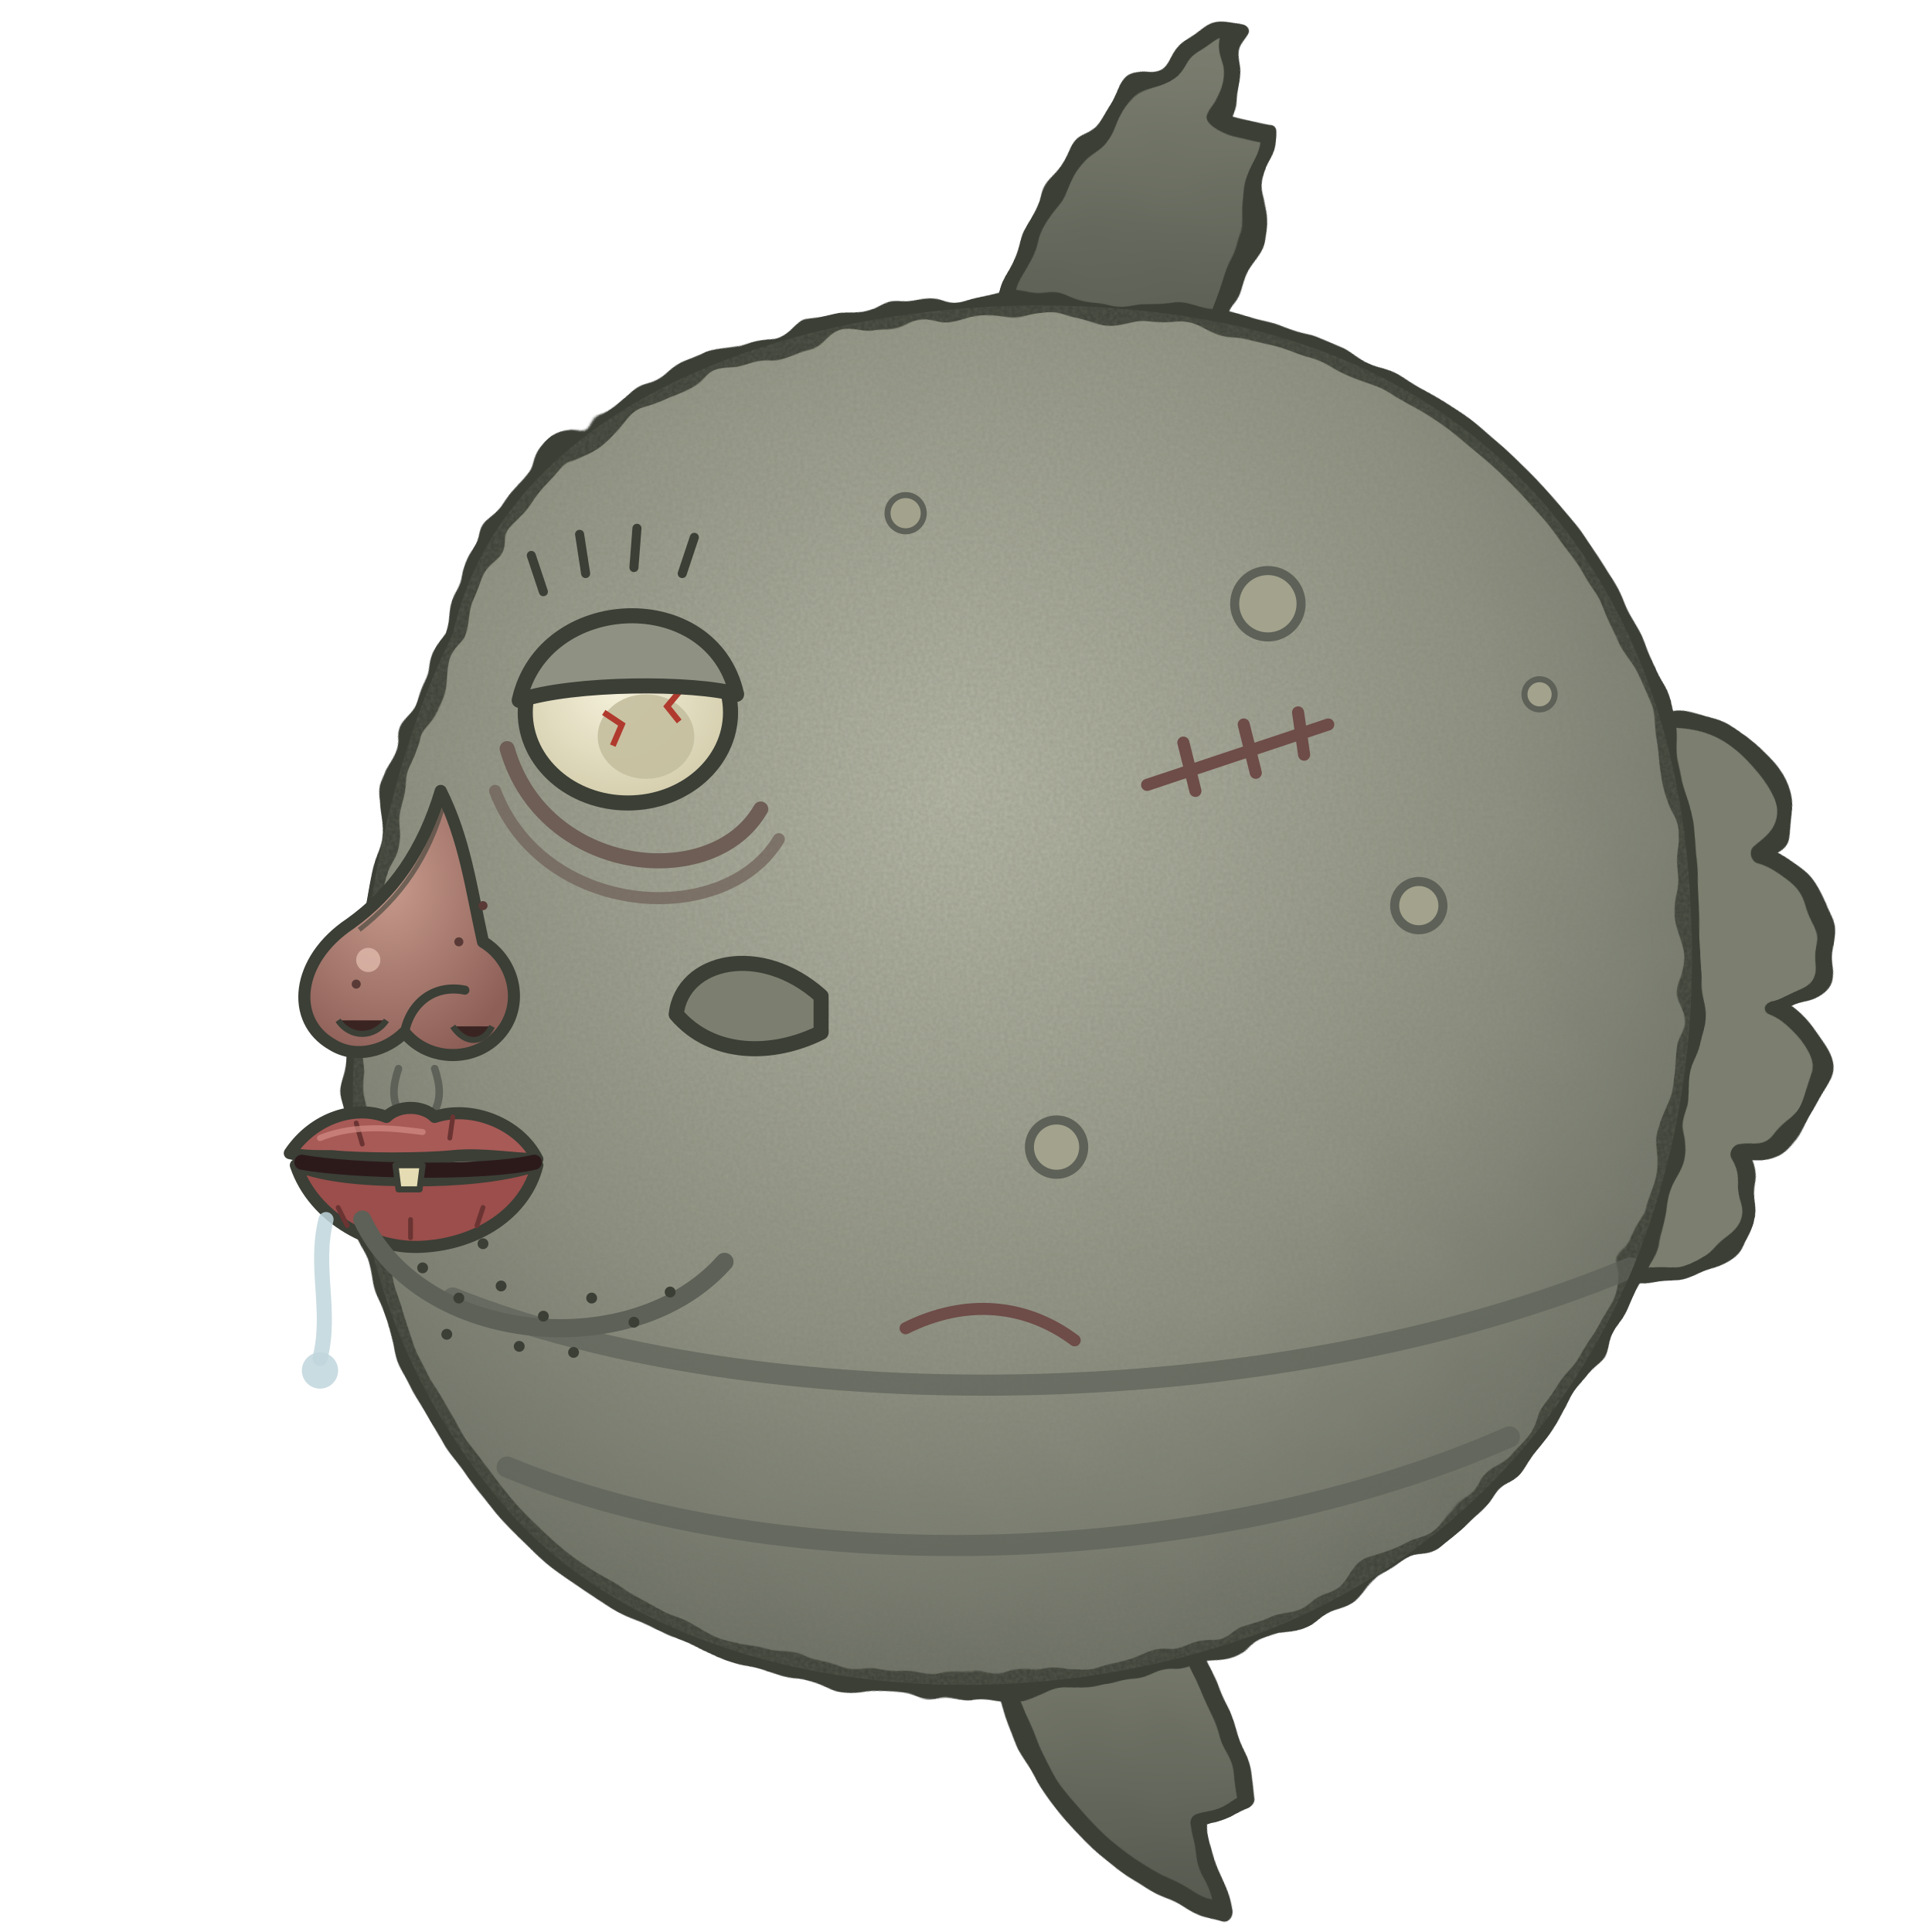
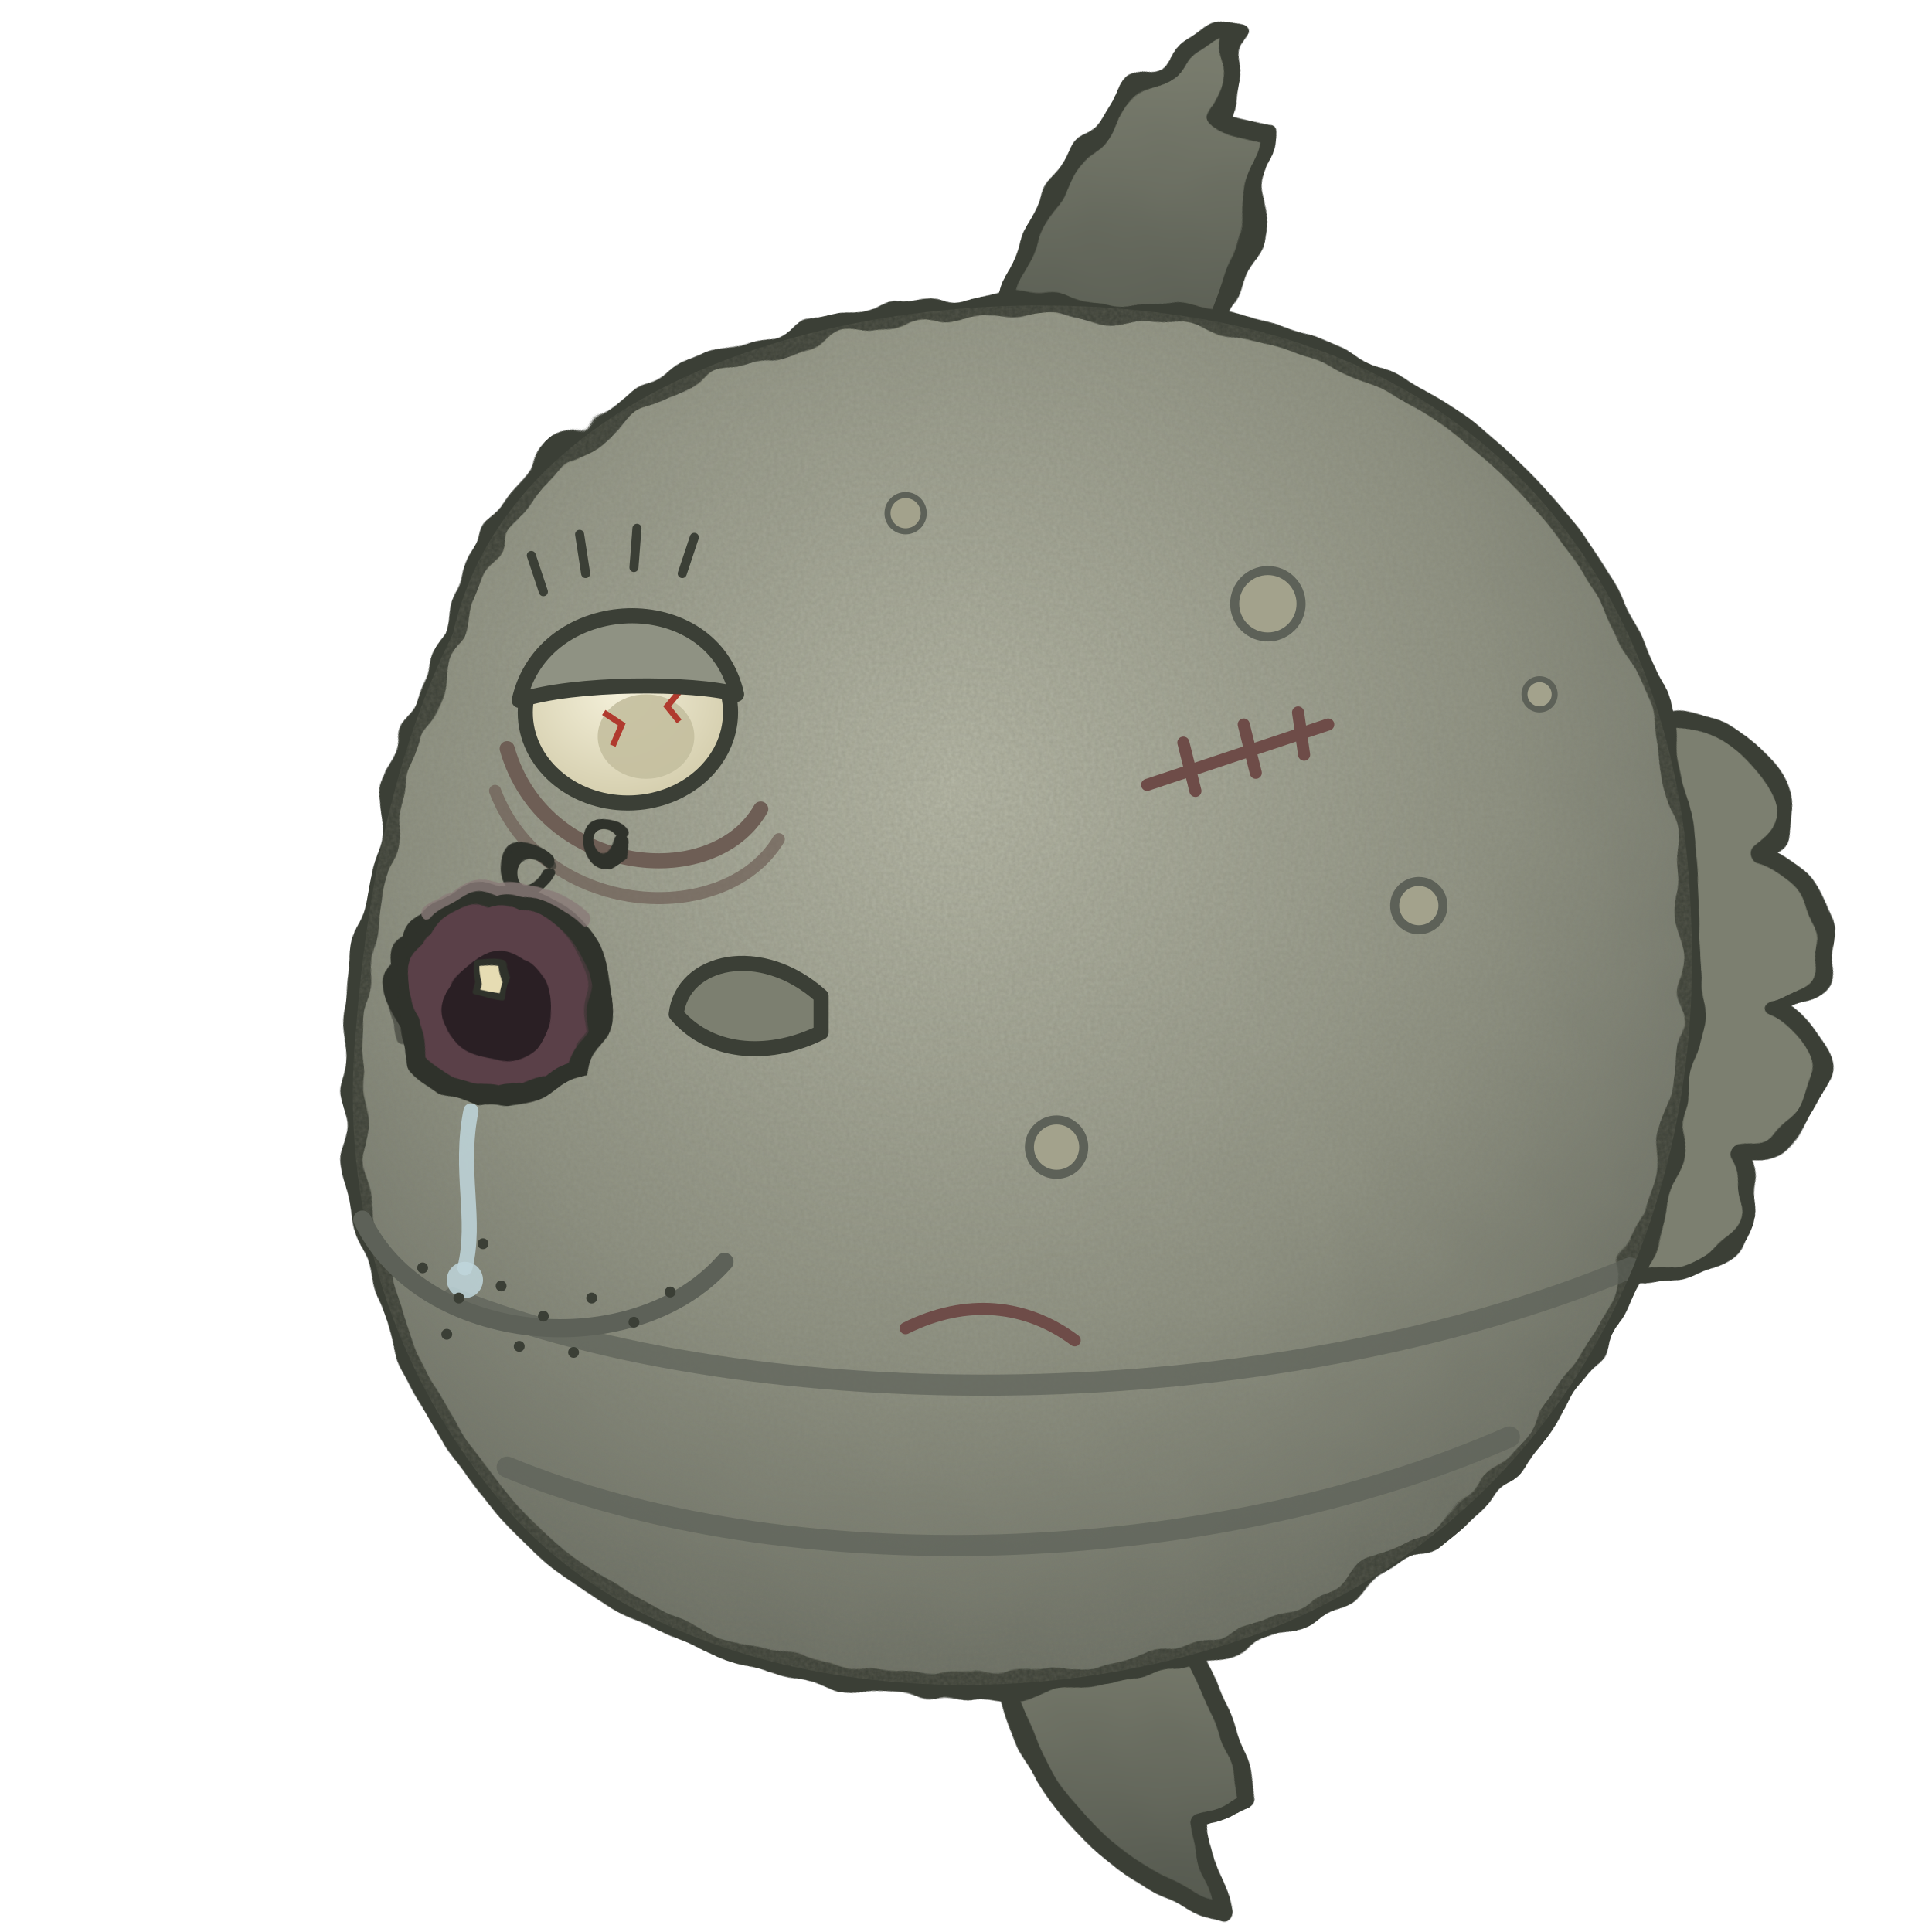
<svg xmlns="http://www.w3.org/2000/svg" width="640" height="640" viewBox="0 0 640 640">
  <defs>
    <radialGradient id="skin" cx="0.45" cy="0.35" r="0.75">
      <stop offset="0" stop-color="#b7b9a8" />
      <stop offset="0.55" stop-color="#8f9283" />
      <stop offset="1" stop-color="#5d6158" />
    </radialGradient>
    <linearGradient id="fin" x1="0" y1="0" x2="0" y2="1">
      <stop offset="0" stop-color="#7c7f70" />
      <stop offset="1" stop-color="#55594f" />
    </linearGradient>
    <radialGradient id="eye" cx="0.45" cy="0.4" r="0.7">
      <stop offset="0" stop-color="#f3efd8" />
      <stop offset="1" stop-color="#cfc8a6" />
    </radialGradient>
    <radialGradient id="flesh" cx="0.4" cy="0.35" r="0.7">
      <stop offset="0" stop-color="#c79a8c" />
      <stop offset="1" stop-color="#8d5f57" />
    </radialGradient>
    <filter id="rough">
      <feTurbulence type="fractalNoise" baseFrequency="0.045" numOctaves="2" seed="3" />
      <feDisplacementMap in="SourceGraphic" scale="9" />
    </filter>
    <filter id="grit" x="0" y="0" width="100%" height="100%">
      <feTurbulence type="fractalNoise" baseFrequency="0.8" numOctaves="2" seed="9" />
      <feColorMatrix values="0 0 0 0 0.2  0 0 0 0 0.2  0 0 0 0 0.15  0 0 0 0.35 0" />
      <feComposite in2="SourceGraphic" operator="in" />
+     </filter>
+     <filter id="wobble" x="-20%" y="-20%" width="140%" height="140%">
+       <feTurbulence type="turbulence" baseFrequency="0.09" numOctaves="1" seed="5" />
+       <feDisplacementMap in="SourceGraphic" scale="3" />
    </filter>
    <clipPath id="body">
      <path d="M150 210 C 170 120, 300 88, 400 106 C 500 124, 556 200, 560 300 C 566 402, 520 500, 420 540       C 330 574, 220 560, 168 500 C 130 456, 112 400, 118 340 C 122 290, 132 246, 150 210 Z" />
    </clipPath>
  </defs>
  <g filter="url(#rough)">
    <path d="M330 118 C 342 60, 372 22, 410 10 L 404 40 L 420 44 C 414 84, 404 112, 392 128 Z" fill="url(#fin)" stroke="#3b3f36" stroke-width="6" stroke-linejoin="round" />
    <path d="M326 540 C 338 590, 366 622, 404 632 L 398 604 L 414 598 C 406 568, 396 546, 384 530 Z" fill="url(#fin)" stroke="#3b3f36" stroke-width="6" stroke-linejoin="round" />
    <path d="M548 236 C 586 240, 600 270, 584 284 C 610 292, 612 326, 588 334 C 614 346, 604 382, 576 382 C 590 404, 568 430, 536 420" fill="#7c7f70" stroke="#3b3f36" stroke-width="6" stroke-linejoin="round" />
    <path d="M150 210 C 170 120, 300 88, 400 106 C 500 124, 556 200, 560 300 C 566 402, 520 500, 420 540       C 330 574, 220 560, 168 500 C 130 456, 112 400, 118 340 C 122 290, 132 246, 150 210 Z" fill="url(#skin)" stroke="#3b3f36" stroke-width="7" />
  </g>
  <g clip-path="url(#body)">
    <rect width="640" height="640" fill="#000" filter="url(#grit)" />
    <path d="M150 430 C 250 470, 420 470, 540 420" fill="none" stroke="#5d6158" stroke-width="7" stroke-linecap="round" opacity="0.7" />
    <path d="M168 486 C 260 524, 400 520, 500 476" fill="none" stroke="#5d6158" stroke-width="7" stroke-linecap="round" opacity="0.7" />
    <circle cx="420" cy="200" r="11" fill="#a3a28c" stroke="#5d6158" stroke-width="3" />
    <circle cx="470" cy="300" r="8" fill="#a3a28c" stroke="#5d6158" stroke-width="3" />
    <circle cx="350" cy="380" r="9" fill="#a3a28c" stroke="#5d6158" stroke-width="3" />
    <circle cx="300" cy="170" r="6" fill="#a3a28c" stroke="#5d6158" stroke-width="2" />
    <circle cx="510" cy="230" r="5" fill="#a3a28c" stroke="#5d6158" stroke-width="2" />
    <path d="M380 260 L 440 240 M392 246 L 396 262 M412 240 L 416 256 M430 236 L 432 250" stroke="#6e4c48" stroke-width="4" stroke-linecap="round" />
    <path d="M300 440 C 320 430, 340 432, 356 444" fill="none" stroke="#6e4c48" stroke-width="4" stroke-linecap="round" />
  </g>
  <path d="M272 330 C 252 312, 226 318, 224 336 C 236 350, 256 350, 272 342 Z" fill="#7c7f70" stroke="#3b3f36" stroke-width="5" stroke-linejoin="round" />
  <path d="M168 248 C 180 290, 236 296, 252 268" fill="none" stroke="#6e5e55" stroke-width="5" stroke-linecap="round" />
  <path d="M164 262 C 180 304, 240 308, 258 278" fill="none" stroke="#6e5e55" stroke-width="4" stroke-linecap="round" opacity="0.7" />
  <ellipse cx="208" cy="236" rx="34" ry="30" fill="url(#eye)" stroke="#3b3f36" stroke-width="5" />
  <ellipse cx="214" cy="244" rx="16" ry="14" fill="#c4bf9f" opacity="0.9" />
  <path d="M200 236 l 6 4 l -3 7" fill="none" stroke="#b03a2e" stroke-width="2" />
  <path d="M226 228 l -5 6 l 4 5" fill="none" stroke="#b03a2e" stroke-width="2" />
  <path d="M172 232 C 180 196, 236 194, 244 230 C 230 226, 190 226, 172 232 Z" fill="#8f9283" stroke="#3b3f36" stroke-width="5" stroke-linejoin="round" />
  <path d="M180 196 l -4 -12 M194 190 l -2 -13 M210 188 l 1 -13 M226 190 l 4 -12" stroke="#3b3f36" stroke-width="3" stroke-linecap="round" />
-   <path d="M146 262 C 140 282, 130 296, 116 306 C 98 318, 96 338, 110 346 C 118 351, 128 348, 134 342            C 142 352, 158 352, 166 342 C 174 332, 170 318, 160 312 C 156 294, 154 278, 146 262 Z" fill="url(#flesh)" stroke="#3b3f36" stroke-width="4" stroke-linejoin="round" />
-   <path d="M147 266 C 142 284, 133 297, 119 308" fill="none" stroke="#3b3f36" stroke-width="1.6" opacity="0.6" />
-   <path d="M134 342 C 136 332, 144 326, 154 328" fill="none" stroke="#3b3f36" stroke-width="3" stroke-linecap="round" />
-   <path d="M112 338 C 116 344, 124 344, 128 338" fill="#3a2422" stroke="#3b3f36" stroke-width="2" />
-   <path d="M150 340 C 154 346, 160 346, 163 340" fill="#3a2422" stroke="#3b3f36" stroke-width="2" />
-   <circle cx="122" cy="318" r="4" fill="#e7c2b4" opacity="0.7" />
-   <circle cx="160" cy="300" r="1.5" fill="#5a3a36" />
-   <circle cx="152" cy="312" r="1.5" fill="#5a3a36" />
-   <circle cx="118" cy="326" r="1.5" fill="#5a3a36" />
-   <path d="M132 354 C 130 360, 130 364, 132 368 M144 354 C 146 360, 146 364, 144 368" fill="none" stroke="#5d6158" stroke-width="2.5" stroke-linecap="round" />
-   <path d="M96 382 C 104 370, 118 366, 128 370 C 132 366, 140 366, 144 370 C 156 366, 172 372, 178 384            C 170 384, 160 382, 150 383 C 140 384, 120 384, 110 383 C 104 383, 100 383, 96 382 Z" fill="#a85a56" stroke="#3b3f36" stroke-width="4" stroke-linejoin="round" />
-   <path d="M98 386 C 104 404, 124 414, 140 413 C 158 412, 174 402, 178 386 C 166 390, 150 391, 138 391 C 122 391, 108 390, 98 386 Z" fill="#9b4e4b" stroke="#3b3f36" stroke-width="4" stroke-linejoin="round" />
-   <path d="M100 385 C 116 388, 160 389, 177 385" fill="none" stroke="#2c1a1b" stroke-width="5" stroke-linecap="round" />
-   <path d="M118 372 l 2 7 M150 370 l -1 7 M112 400 l 3 6 M136 404 l 0 6 M160 400 l -2 6" stroke="#6b3432" stroke-width="1.6" stroke-linecap="round" />
-   <path d="M106 377 C 118 372, 132 374, 140 375" fill="none" stroke="#d48b84" stroke-width="2" stroke-linecap="round" opacity="0.7" />
-   <path d="M131 386 l 9 0 l -1 8 l -7 0 Z" fill="#e6dcb3" stroke="#3b3f36" stroke-width="2" stroke-linejoin="round" />
-   <path d="M108 404 C 104 420, 110 434, 106 450" fill="none" stroke="#bfd6dc" stroke-width="5" stroke-linecap="round" opacity="0.85" />
-   <circle cx="106" cy="454" r="6" fill="#bfd6dc" opacity="0.85" />
+   <g filter="url(#wobble)" fill="none" stroke="#2f322b" stroke-linecap="round" transform="translate(-30,-103) scale(1.4)">
+     <path d="M150 276 C 146 272, 140 274, 141 280 C 142 285, 149 284, 150 279" stroke-width="3" />
+     <path d="M151 277 C 147 271, 139 275, 142 281" stroke-width="1.5" opacity="0.6" />
+     <path d="M168 270 C 165 266, 159 268, 160 273 C 161 278, 167 277, 168 272" stroke-width="3" />
+   </g>
+   <g filter="url(#wobble)" stroke-linecap="round" stroke-linejoin="round" transform="translate(-6,-125) scale(1.4)">
+     <path d="M100 330 C 92 318, 102 300, 120 300 C 140 300, 150 318, 144 334 C 140 348, 112 352, 102 340 Z" fill="#5a4048" stroke="#2f322b" stroke-width="5" />
+     <path d="M98 334 C 92 316, 106 298, 124 302" fill="none" stroke="#2f322b" stroke-width="2" opacity="0.55" />
+     <path d="M141 336 C 148 322, 140 304, 126 302" fill="none" stroke="#2f322b" stroke-width="2" opacity="0.5" />
+     <path d="M108 330 C 106 320, 116 312, 124 314 C 134 316, 136 328, 130 336 C 124 342, 112 340, 108 330 Z" fill="#2a1f24" stroke="none" />
+     <path d="M104 304 C 114 296, 132 296, 142 306" fill="none" stroke="#8a7a78" stroke-width="3" opacity="0.8" />
+     <path d="M116 316 l 7 1 l -1 7 l -6 -1 Z" fill="#e6dcb3" stroke="#2f322b" stroke-width="1.6" />
+   </g>
+   <path d="M156 368 C 152 388, 158 404, 154 420" fill="none" stroke="#bfd6dc" stroke-width="5" stroke-linecap="round" opacity="0.85" />
+   <circle cx="154" cy="424" r="6" fill="#bfd6dc" opacity="0.85" />
  <path d="M120 404 C 140 446, 210 452, 240 418" fill="none" stroke="#5d6158" stroke-width="6" stroke-linecap="round" />
  <g fill="#3b3f36">
    <circle cx="140" cy="420" r="1.8" />
    <circle cx="152" cy="430" r="1.8" />
    <circle cx="166" cy="426" r="1.8" />
    <circle cx="180" cy="436" r="1.8" />
    <circle cx="196" cy="430" r="1.8" />
    <circle cx="210" cy="438" r="1.8" />
    <circle cx="148" cy="442" r="1.8" />
    <circle cx="172" cy="446" r="1.8" />
    <circle cx="190" cy="448" r="1.8" />
    <circle cx="222" cy="428" r="1.8" />
    <circle cx="160" cy="412" r="1.8" />
  </g>
</svg>
